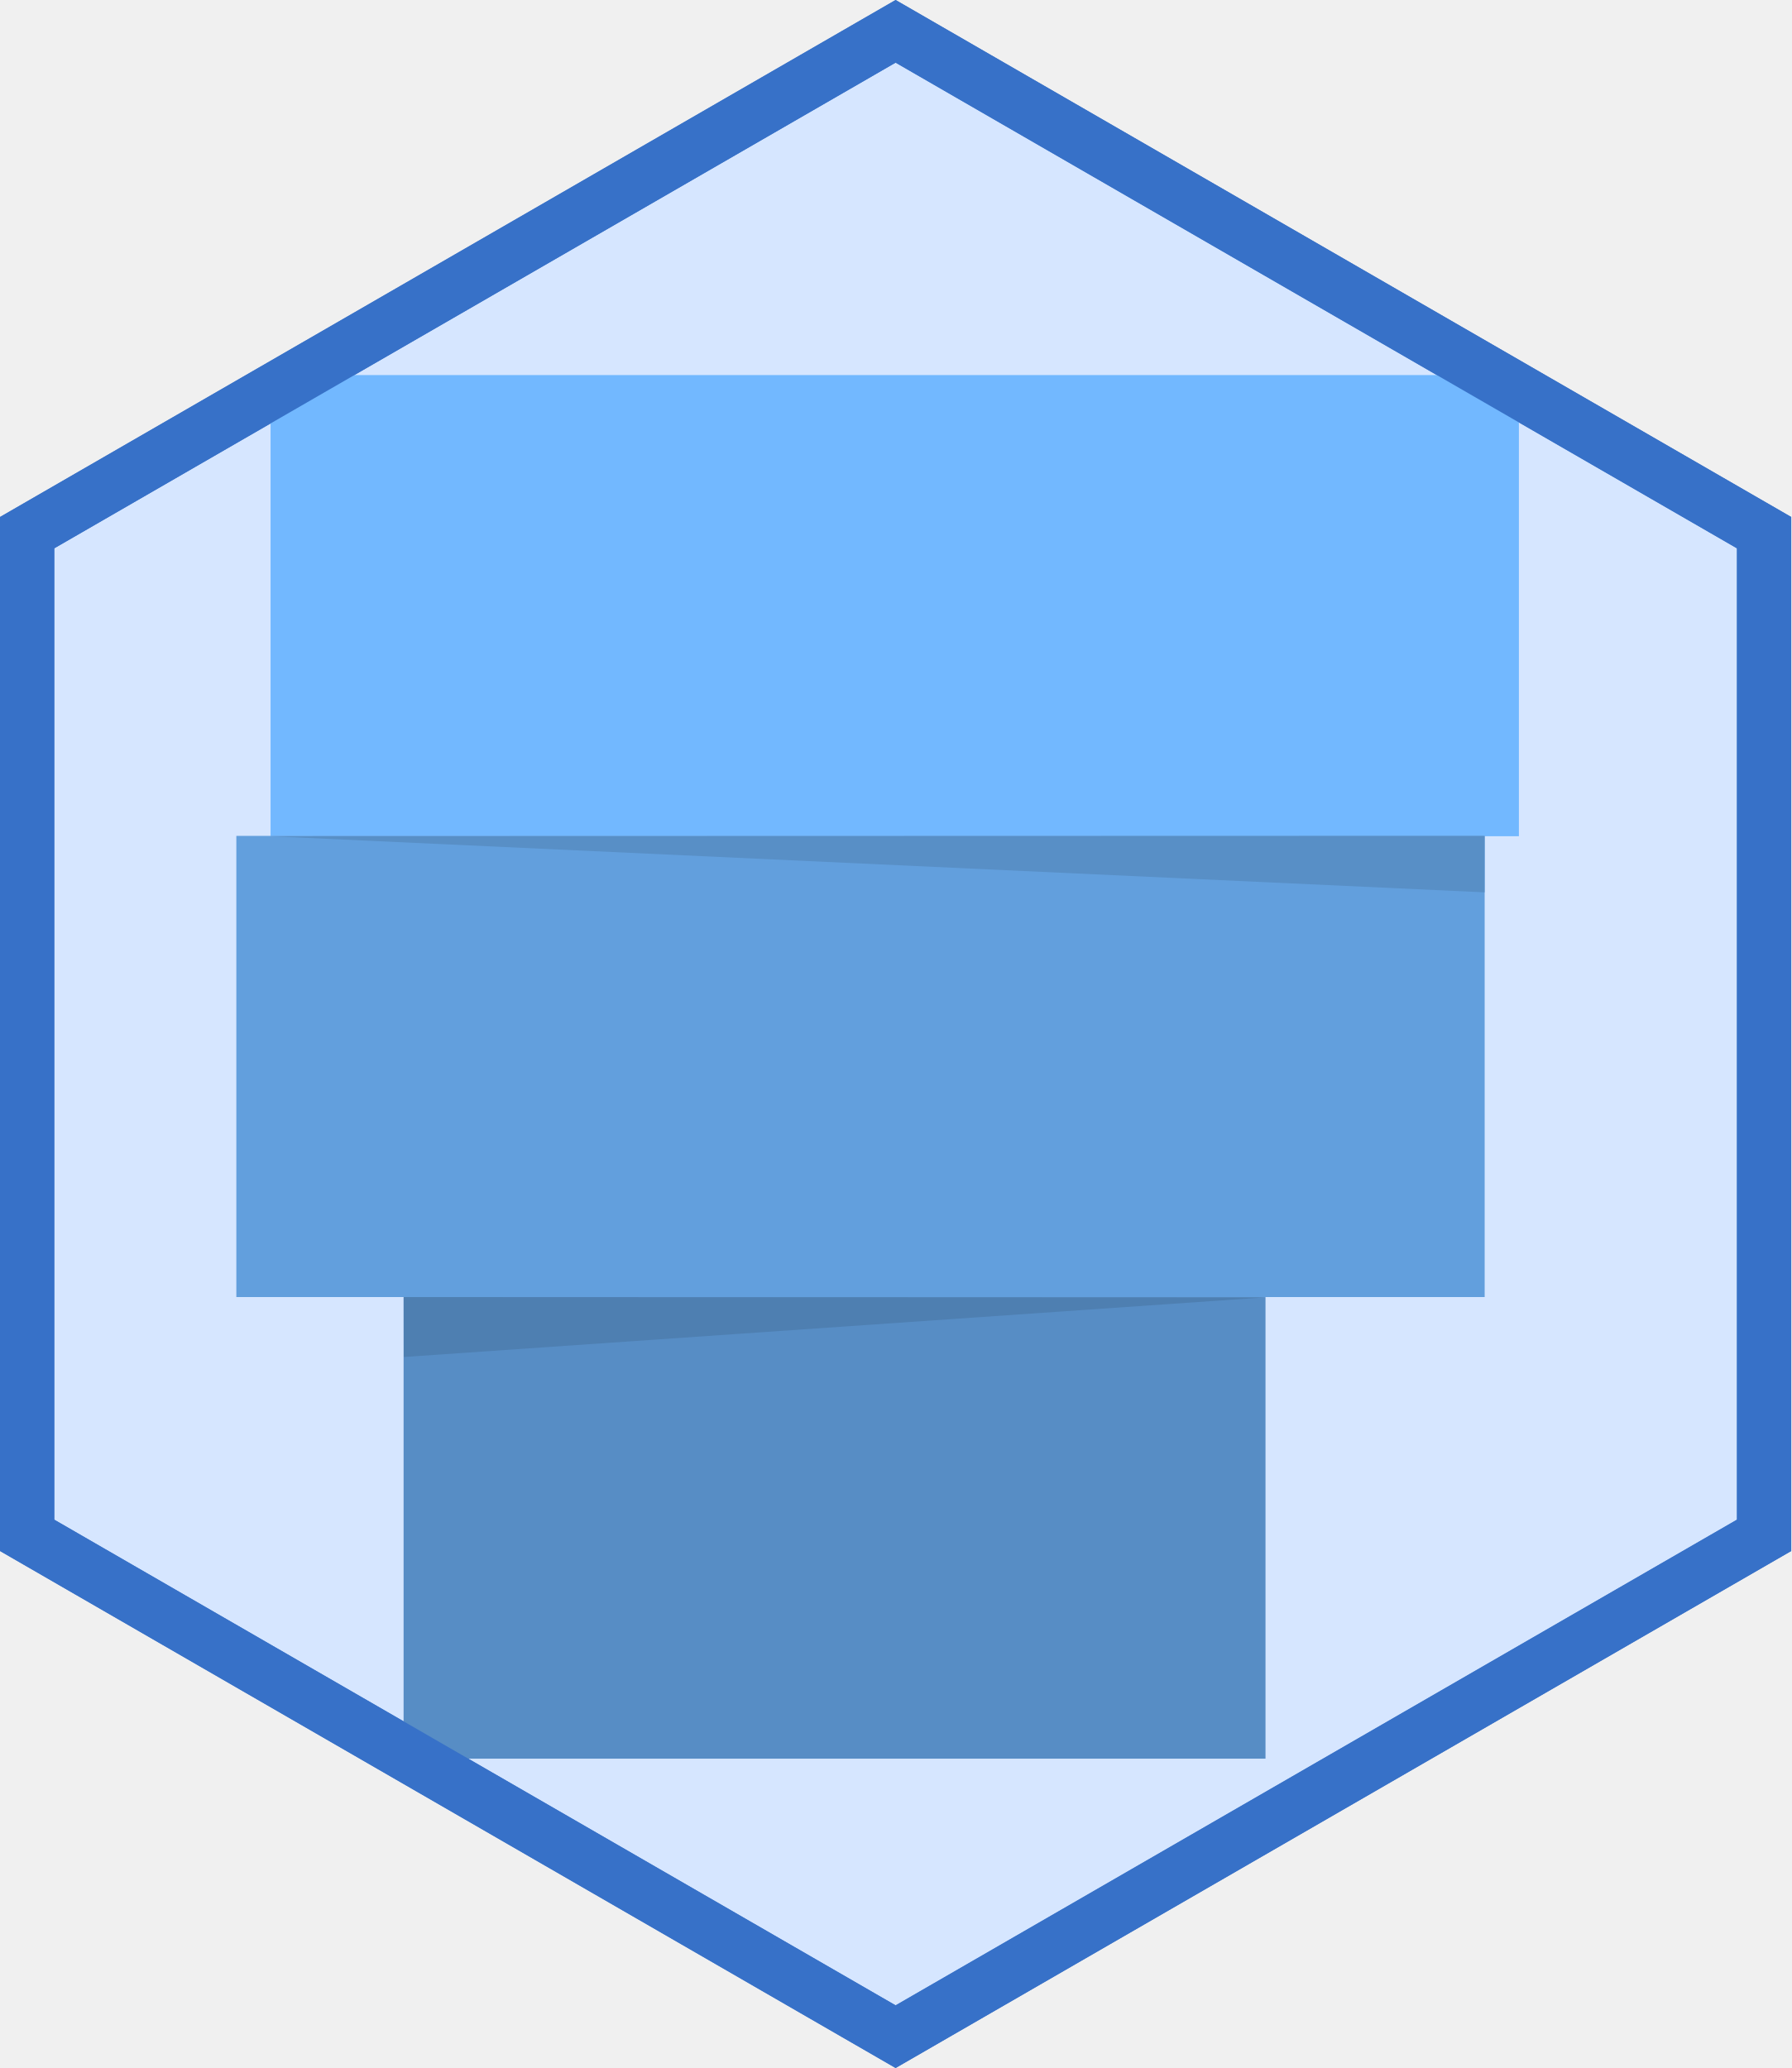
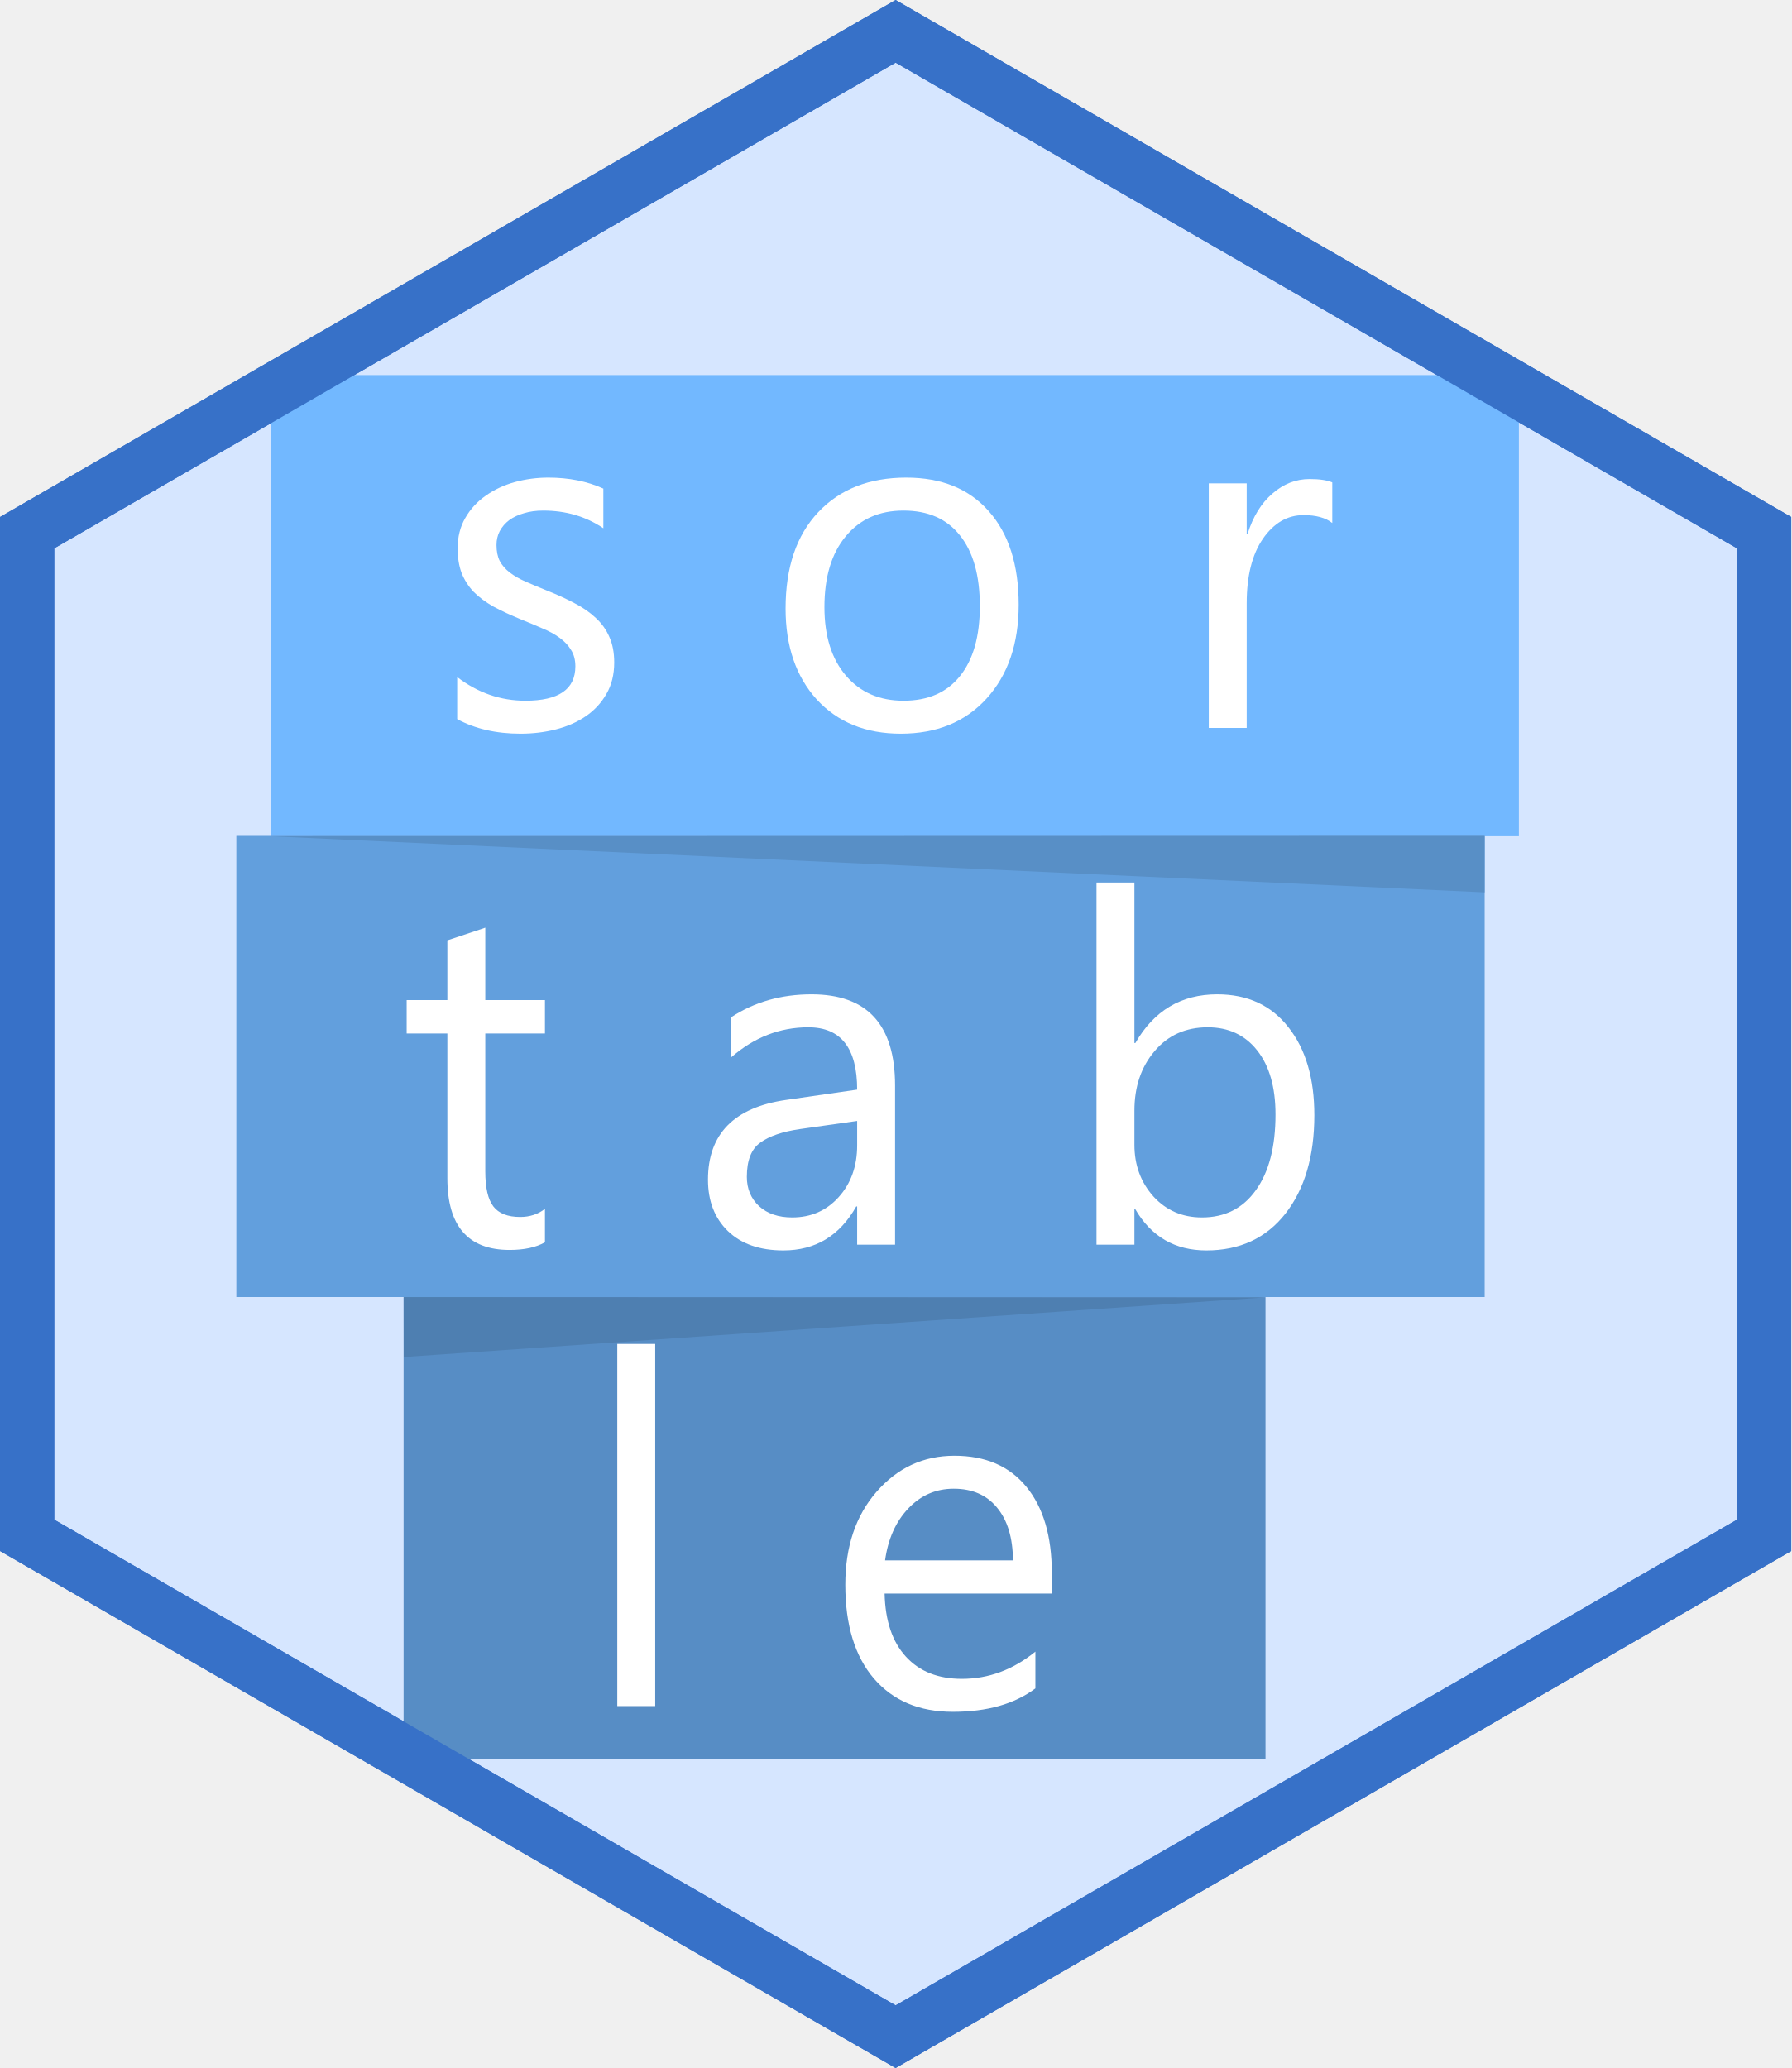
<svg xmlns="http://www.w3.org/2000/svg" width="132.068mm" height="152.499mm" viewBox="0 0 132.068 152.499" version="1.1" id="svg8">
  <defs id="defs2">
    <clipPath clipPathUnits="userSpaceOnUse" id="clipPath842">
      <path style="opacity:1;fill:none;fill-opacity:0.98;stroke:#ffffff;stroke-width:3.119;stroke-miterlimit:4;stroke-dasharray:none;stroke-dashoffset:0;stroke-opacity:1" id="path844" d="m 146.075,230.567 -64.034,36.97 -64.034,-36.97 0,-73.94 64.034,-36.97 64.034,36.97 z" />
    </clipPath>
    <clipPath clipPathUnits="userSpaceOnUse" id="clipPath831">
      <path style="opacity:1;fill:none;fill-opacity:0.98;stroke:#a71b1e;stroke-width:4;stroke-miterlimit:4;stroke-dasharray:none;stroke-dashoffset:0;stroke-opacity:1" id="path833" d="m 166.654,183.656 -64.034,36.97 -64.034,-36.97 0,-73.94 64.034,-36.97 64.034,36.97 z" />
    </clipPath>
    <clipPath clipPathUnits="userSpaceOnUse" id="clipPath868">
      <path style="opacity:1;fill:none;fill-opacity:0.98;stroke:#a71b1e;stroke-width:4;stroke-miterlimit:4;stroke-dasharray:none;stroke-dashoffset:0;stroke-opacity:1" id="path870" d="m 166.654,183.656 -64.034,36.97 -64.034,-36.97 0,-73.94 64.034,-36.97 64.034,36.97 z" />
    </clipPath>
    <clipPath clipPathUnits="userSpaceOnUse" id="clipPath885">
      <path style="opacity:1;fill:none;fill-opacity:0.98;stroke:#a71b1e;stroke-width:4;stroke-miterlimit:4;stroke-dasharray:none;stroke-dashoffset:0;stroke-opacity:1" id="path887" d="m 166.654,183.656 -64.034,36.97 -64.034,-36.97 0,-73.94 64.034,-36.97 64.034,36.97 z" />
    </clipPath>
  </defs>
  <g id="layer1" transform="translate(-36.58619,-70.43659)">
    <path style="opacity:1;fill:#d5e5ff;fill-opacity:0.98;stroke:#3771c8;stroke-width:4;stroke-miterlimit:4;stroke-dasharray:none;stroke-dashoffset:0;stroke-opacity:1" id="path4573" d="m 166.654,183.656 -64.034,36.97 -64.034,-36.97 0,-73.94 64.034,-36.97 64.034,36.97 z" />
    <flowRoot xml:space="preserve" id="flowRoot835" style="font-style:normal;font-variant:normal;font-weight:normal;font-stretch:normal;font-size:64px;line-height:1.25;font-family:'Segoe UI';-inkscape-font-specification:'Segoe UI';letter-spacing:0px;word-spacing:0px;fill:#000000;fill-opacity:1;stroke:none">
      <flowRegion id="flowRegion837" style="font-style:normal;font-variant:normal;font-weight:normal;font-stretch:normal;font-size:64px;font-family:'Segoe UI';-inkscape-font-specification:'Segoe UI'">
        <rect id="rect839" width="366.323" height="73.265" x="204.094" y="643.683" style="font-style:normal;font-variant:normal;font-weight:normal;font-stretch:normal;font-size:64px;font-family:'Segoe UI';-inkscape-font-specification:'Segoe UI'" />
      </flowRegion>
      <flowPara id="flowPara841" />
    </flowRoot>
    <rect style="opacity:1;vector-effect:none;fill:#72b8ff;fill-opacity:1;stroke:none;stroke-width:0.178;stroke-linecap:butt;stroke-linejoin:miter;stroke-miterlimit:4;stroke-dasharray:none;stroke-dashoffset:0;stroke-opacity:1" id="rect841" width="92.039" height="34.007" x="56.536" y="98.095" />
    <rect y="132.077" x="54.012" height="34.007" width="92.039" id="rect843" style="opacity:1;vector-effect:none;fill:#629fdd;fill-opacity:1;stroke:none;stroke-width:0.178;stroke-linecap:butt;stroke-linejoin:miter;stroke-miterlimit:4;stroke-dasharray:none;stroke-dashoffset:0;stroke-opacity:1" />
    <rect style="opacity:1;vector-effect:none;fill:#578dc5;fill-opacity:1;stroke:none;stroke-width:0.148;stroke-linecap:butt;stroke-linejoin:miter;stroke-miterlimit:4;stroke-dasharray:none;stroke-dashoffset:0;stroke-opacity:1" id="rect845" width="63.549" height="34.037" x="66.343" y="166.087" />
    <path style="fill:#588fc6;fill-opacity:1;stroke:none;stroke-width:0.185px;stroke-linecap:butt;stroke-linejoin:miter;stroke-opacity:1" d="m 56.536,132.102 89.515,-0.025 -0.005,4.163 z" id="path849" />
    <path id="path851" d="m 129.8,166.113 -63.45,-0.026 0.005,4.419 z" style="fill:#4e7fb1;fill-opacity:1;stroke:none;stroke-width:0.16px;stroke-linecap:butt;stroke-linejoin:miter;stroke-opacity:1" />
    <path d="m 166.654,183.656 -64.034,36.97 -64.034,-36.97 0,-73.94 64.034,-36.97 64.034,36.97 z" id="path840" style="opacity:1;fill:none;fill-opacity:0.98;stroke:#3771c8;stroke-width:4;stroke-miterlimit:4;stroke-dasharray:none;stroke-dashoffset:0;stroke-opacity:1" />
-     <flowRoot xml:space="preserve" id="flowRoot843" style="font-style:normal;font-variant:normal;font-weight:normal;font-stretch:normal;font-size:76.02px;line-height:1.25;font-family:'Segoe UI';-inkscape-font-specification:'Segoe UI';letter-spacing:0px;word-spacing:0px;fill:#ffffff;fill-opacity:1;stroke:none;stroke-opacity:1" transform="matrix(0.2296741,0,0,0.2372767,-20.487,-57.38352)">
-       <flowRegion id="flowRegion845" style="font-style:normal;font-variant:normal;font-weight:normal;font-stretch:normal;font-size:76.02px;font-family:'Segoe UI';-inkscape-font-specification:'Segoe UI';fill:#ffffff;fill-opacity:1;stroke:none;stroke-opacity:1">
-         <rect id="rect847" width="604.099" height="187.937" x="230.26" y="627.983" style="font-style:normal;font-variant:normal;font-weight:normal;font-stretch:normal;font-size:76.02px;font-family:'Segoe UI';-inkscape-font-specification:'Segoe UI';fill:#ffffff;fill-opacity:1;stroke:none;stroke-opacity:1" />
-       </flowRegion>
-       <flowPara id="flowPara849" style="font-style:normal;font-variant:normal;font-weight:normal;font-stretch:normal;font-size:152.04px;font-family:'Segoe UI';-inkscape-font-specification:'Segoe UI';text-align:center;text-anchor:middle;fill:#ffffff;fill-opacity:1;stroke:none;stroke-opacity:1">s o r</flowPara>
-     </flowRoot>
-     <flowRoot transform="matrix(0.2296741,0,0,0.2372767,-21.7746,-19.27943)" style="font-style:normal;font-variant:normal;font-weight:normal;font-stretch:normal;font-size:76.02px;line-height:1.25;font-family:'Segoe UI';-inkscape-font-specification:'Segoe UI';letter-spacing:0px;word-spacing:0px;fill:#ffffff;fill-opacity:1;stroke:none;stroke-opacity:1" id="flowRoot859" xml:space="preserve">
-       <flowRegion style="font-style:normal;font-variant:normal;font-weight:normal;font-stretch:normal;font-size:76.02px;font-family:'Segoe UI';-inkscape-font-specification:'Segoe UI';fill:#ffffff;fill-opacity:1;stroke:none;stroke-opacity:1" id="flowRegion855">
-         <rect style="font-style:normal;font-variant:normal;font-weight:normal;font-stretch:normal;font-size:76.02px;font-family:'Segoe UI';-inkscape-font-specification:'Segoe UI';fill:#ffffff;fill-opacity:1;stroke:none;stroke-opacity:1" y="627.983" x="230.26" height="187.937" width="604.099" id="rect853" />
-       </flowRegion>
-       <flowPara style="font-style:normal;font-variant:normal;font-weight:normal;font-stretch:normal;font-size:152.04px;font-family:'Segoe UI';-inkscape-font-specification:'Segoe UI';text-align:center;text-anchor:middle;fill:#ffffff;fill-opacity:1;stroke:none;stroke-opacity:1" id="flowPara857">t a b</flowPara>
-     </flowRoot>
-     <flowRoot xml:space="preserve" id="flowRoot867" style="font-style:normal;font-variant:normal;font-weight:normal;font-stretch:normal;font-size:76.02px;line-height:1.25;font-family:'Segoe UI';-inkscape-font-specification:'Segoe UI';letter-spacing:0px;word-spacing:0px;fill:#ffffff;fill-opacity:1;stroke:none;stroke-opacity:1" transform="matrix(0.2296741,0,0,0.2372767,-24.84737,14.74619)">
-       <flowRegion id="flowRegion863" style="font-style:normal;font-variant:normal;font-weight:normal;font-stretch:normal;font-size:76.02px;font-family:'Segoe UI';-inkscape-font-specification:'Segoe UI';fill:#ffffff;fill-opacity:1;stroke:none;stroke-opacity:1">
-         <rect id="rect861" width="604.099" height="187.937" x="230.26" y="627.983" style="font-style:normal;font-variant:normal;font-weight:normal;font-stretch:normal;font-size:76.02px;font-family:'Segoe UI';-inkscape-font-specification:'Segoe UI';fill:#ffffff;fill-opacity:1;stroke:none;stroke-opacity:1" />
-       </flowRegion>
-       <flowPara id="flowPara865" style="font-style:normal;font-variant:normal;font-weight:normal;font-stretch:normal;font-size:152.04px;font-family:'Segoe UI';-inkscape-font-specification:'Segoe UI';text-align:center;text-anchor:middle;fill:#ffffff;fill-opacity:1;stroke:none;stroke-opacity:1">l e</flowPara>
-     </flowRoot>
+     <g aria-label="s o r" transform="matrix(0.2296741,0,0,0.2372767,-20.487,-57.38352)" style="font-style:normal;font-variant:normal;font-weight:normal;font-stretch:normal;font-size:76.02px;line-height:1.25;font-family:'Segoe UI';-inkscape-font-specification:'Segoe UI';letter-spacing:0px;word-spacing:0px;fill:#ffffff;fill-opacity:1;stroke:none;stroke-opacity:1" id="flowRoot843">
+       <path d="m 395.265,762.187 v -13.066 q 9.948,7.35 21.9,7.35 16.035,0 16.035,-10.69 0,-3.044 -1.411,-5.122 -1.336,-2.153 -3.712,-3.786 -2.301,-1.633 -5.494,-2.895 -3.118,-1.336 -6.756,-2.747 -5.048,-2.004 -8.909,-4.009 -3.786,-2.079 -6.385,-4.603 -2.524,-2.598 -3.86,-5.865 -1.262,-3.266 -1.262,-7.647 0,-5.345 2.45,-9.428 2.45,-4.157 6.533,-6.904 4.083,-2.821 9.28,-4.232 5.271,-1.411 10.839,-1.411 9.874,0 17.669,3.415 v 12.324 q -8.389,-5.494 -19.302,-5.494 -3.415,0 -6.162,0.817 -2.747,0.742 -4.751,2.153 -1.93,1.411 -3.044,3.415 -1.039,1.93 -1.039,4.306 0,2.97 1.039,4.974 1.114,2.004 3.192,3.563 2.079,1.559 5.048,2.821 2.97,1.262 6.756,2.747 5.048,1.93 9.057,4.009 4.009,2.004 6.83,4.603 2.821,2.524 4.306,5.865 1.559,3.341 1.559,7.944 0,5.642 -2.524,9.799 -2.45,4.157 -6.607,6.904 -4.157,2.747 -9.577,4.083 -5.419,1.336 -11.358,1.336 -11.73,0 -20.341,-4.529 z" style="font-style:normal;font-variant:normal;font-weight:normal;font-stretch:normal;font-size:152.04px;font-family:'Segoe UI';-inkscape-font-specification:'Segoe UI';text-align:center;text-anchor:middle;fill:#ffffff;fill-opacity:1;stroke:none;stroke-opacity:1" id="path855" />
+       <path d="m 537.655,766.715 q -16.852,0 -26.949,-10.616 -10.022,-10.69 -10.022,-28.285 0,-19.154 10.468,-29.918 10.468,-10.765 28.285,-10.765 17.001,0 26.503,10.468 9.577,10.468 9.577,29.027 0,18.188 -10.319,29.176 -10.245,10.913 -27.542,10.913 z m 0.891,-69.339 q -11.73,0 -18.56,8.018 -6.83,7.944 -6.83,21.975 0,13.511 6.904,21.306 6.904,7.795 18.485,7.795 11.804,0 18.114,-7.647 6.385,-7.647 6.385,-21.752 0,-14.254 -6.385,-21.975 -6.31,-7.721 -18.114,-7.721 z" style="font-style:normal;font-variant:normal;font-weight:normal;font-stretch:normal;font-size:152.04px;font-family:'Segoe UI';-inkscape-font-specification:'Segoe UI';text-align:center;text-anchor:middle;fill:#ffffff;fill-opacity:1;stroke:none;stroke-opacity:1" id="path857" />
+       <path d="m 676.184,701.237 q -3.192,-2.45 -9.206,-2.45 -7.795,0 -13.066,7.35 -5.197,7.35 -5.197,20.044 v 38.752 h -12.175 v -76.02 h 12.175 v 15.664 h 0.297 q 2.598,-8.018 7.944,-12.472 5.345,-4.529 11.952,-4.529 4.751,0 7.275,1.039 z" style="font-style:normal;font-variant:normal;font-weight:normal;font-stretch:normal;font-size:152.04px;font-family:'Segoe UI';-inkscape-font-specification:'Segoe UI';text-align:center;text-anchor:middle;fill:#ffffff;fill-opacity:1;stroke:none;stroke-opacity:1" id="path859" />
+     </g>
+     <g aria-label="t a b" transform="matrix(0.2296741,0,0,0.2372767,-21.7746,-19.27943)" style="font-style:normal;font-variant:normal;font-weight:normal;font-stretch:normal;font-size:76.02px;line-height:1.25;font-family:'Segoe UI';-inkscape-font-specification:'Segoe UI';letter-spacing:0px;word-spacing:0px;fill:#ffffff;fill-opacity:1;stroke:none;stroke-opacity:1" id="flowRoot859">
+       <path d="m 429.044,764.191 q -4.306,2.376 -11.358,2.376 -19.97,0 -19.97,-22.272 v -44.988 h -13.066 v -10.393 h 13.066 v -18.56 l 12.175,-3.935 v 22.494 h 19.154 v 10.393 H 409.89 v 42.836 q 0,7.647 2.598,10.913 2.598,3.267 8.612,3.267 4.603,0 7.944,-2.524 z" style="font-style:normal;font-variant:normal;font-weight:normal;font-stretch:normal;font-size:152.04px;font-family:'Segoe UI';-inkscape-font-specification:'Segoe UI';text-align:center;text-anchor:middle;fill:#ffffff;fill-opacity:1;stroke:none;stroke-opacity:1" id="path848" />
+       <path d="m 541.441,764.933 h -12.175 v -11.878 h -0.297 q -7.944,13.66 -23.385,13.66 -11.358,0 -17.817,-6.013 -6.385,-6.013 -6.385,-15.961 0,-21.306 25.093,-24.796 l 22.791,-3.192 q 0,-19.376 -15.664,-19.376 -13.734,0 -24.796,9.354 v -12.472 q 11.21,-7.127 25.835,-7.127 26.8,0 26.8,28.359 z m -12.175,-38.456 -18.337,2.524 q -8.463,1.188 -12.769,4.232 -4.306,2.97 -4.306,10.616 0,5.568 3.935,9.131 4.009,3.489 10.616,3.489 9.057,0 14.922,-6.31 5.939,-6.385 5.939,-16.11 z" style="font-style:normal;font-variant:normal;font-weight:normal;font-stretch:normal;font-size:152.04px;font-family:'Segoe UI';-inkscape-font-specification:'Segoe UI';text-align:center;text-anchor:middle;fill:#ffffff;fill-opacity:1;stroke:none;stroke-opacity:1" id="path850" />
+       <path d="m 618.575,753.946 h -0.297 v 10.987 H 606.103 V 652.388 h 12.175 v 49.888 h 0.297 q 8.983,-15.145 26.28,-15.145 14.625,0 22.865,10.245 8.315,10.171 8.315,27.32 0,19.079 -9.28,30.586 -9.28,11.433 -25.39,11.433 -15.07,0 -22.791,-12.769 z m -0.297,-30.66 v 10.616 q 0,9.428 6.088,16.035 6.162,6.533 15.59,6.533 11.062,0 17.298,-8.463 6.31,-8.463 6.31,-23.534 0,-12.695 -5.865,-19.896 -5.865,-7.201 -15.887,-7.201 -10.616,0 -17.075,7.424 -6.459,7.35 -6.459,18.485 z" style="font-style:normal;font-variant:normal;font-weight:normal;font-stretch:normal;font-size:152.04px;font-family:'Segoe UI';-inkscape-font-specification:'Segoe UI';text-align:center;text-anchor:middle;fill:#ffffff;fill-opacity:1;stroke:none;stroke-opacity:1" id="path852" />
+     </g>
+     <g aria-label="l e" transform="matrix(0.2296741,0,0,0.2372767,-24.84737,14.74619)" style="font-style:normal;font-variant:normal;font-weight:normal;font-stretch:normal;font-size:76.02px;line-height:1.25;font-family:'Segoe UI';-inkscape-font-specification:'Segoe UI';letter-spacing:0px;word-spacing:0px;fill:#ffffff;fill-opacity:1;stroke:none;stroke-opacity:1" id="flowRoot867">
+       <path d="m 477.819,764.933 h -12.175 V 652.388 h 12.175 z" style="font-style:normal;font-variant:normal;font-weight:normal;font-stretch:normal;font-size:152.04px;font-family:'Segoe UI';-inkscape-font-specification:'Segoe UI';text-align:center;text-anchor:middle;fill:#ffffff;fill-opacity:1;stroke:none;stroke-opacity:1" id="path843" />
+       <path d="m 605.137,729.967 h -53.674 q 0.297,12.695 6.83,19.599 6.533,6.904 17.966,6.904 12.843,0 23.608,-8.463 v 11.433 q -10.022,7.275 -26.503,7.275 -16.11,0 -25.315,-10.319 -9.206,-10.393 -9.206,-29.176 0,-17.743 10.022,-28.879 10.096,-11.21 25.018,-11.21 14.922,0 23.088,9.651 8.166,9.651 8.166,26.8 z m -12.472,-10.319 q -0.074,-10.542 -5.122,-16.407 -4.974,-5.865 -13.883,-5.865 -8.612,0 -14.625,6.162 -6.013,6.162 -7.424,16.11 z" style="font-style:normal;font-variant:normal;font-weight:normal;font-stretch:normal;font-size:152.04px;font-family:'Segoe UI';-inkscape-font-specification:'Segoe UI';text-align:center;text-anchor:middle;fill:#ffffff;fill-opacity:1;stroke:none;stroke-opacity:1" id="path845" />
+     </g>
  </g>
</svg>
